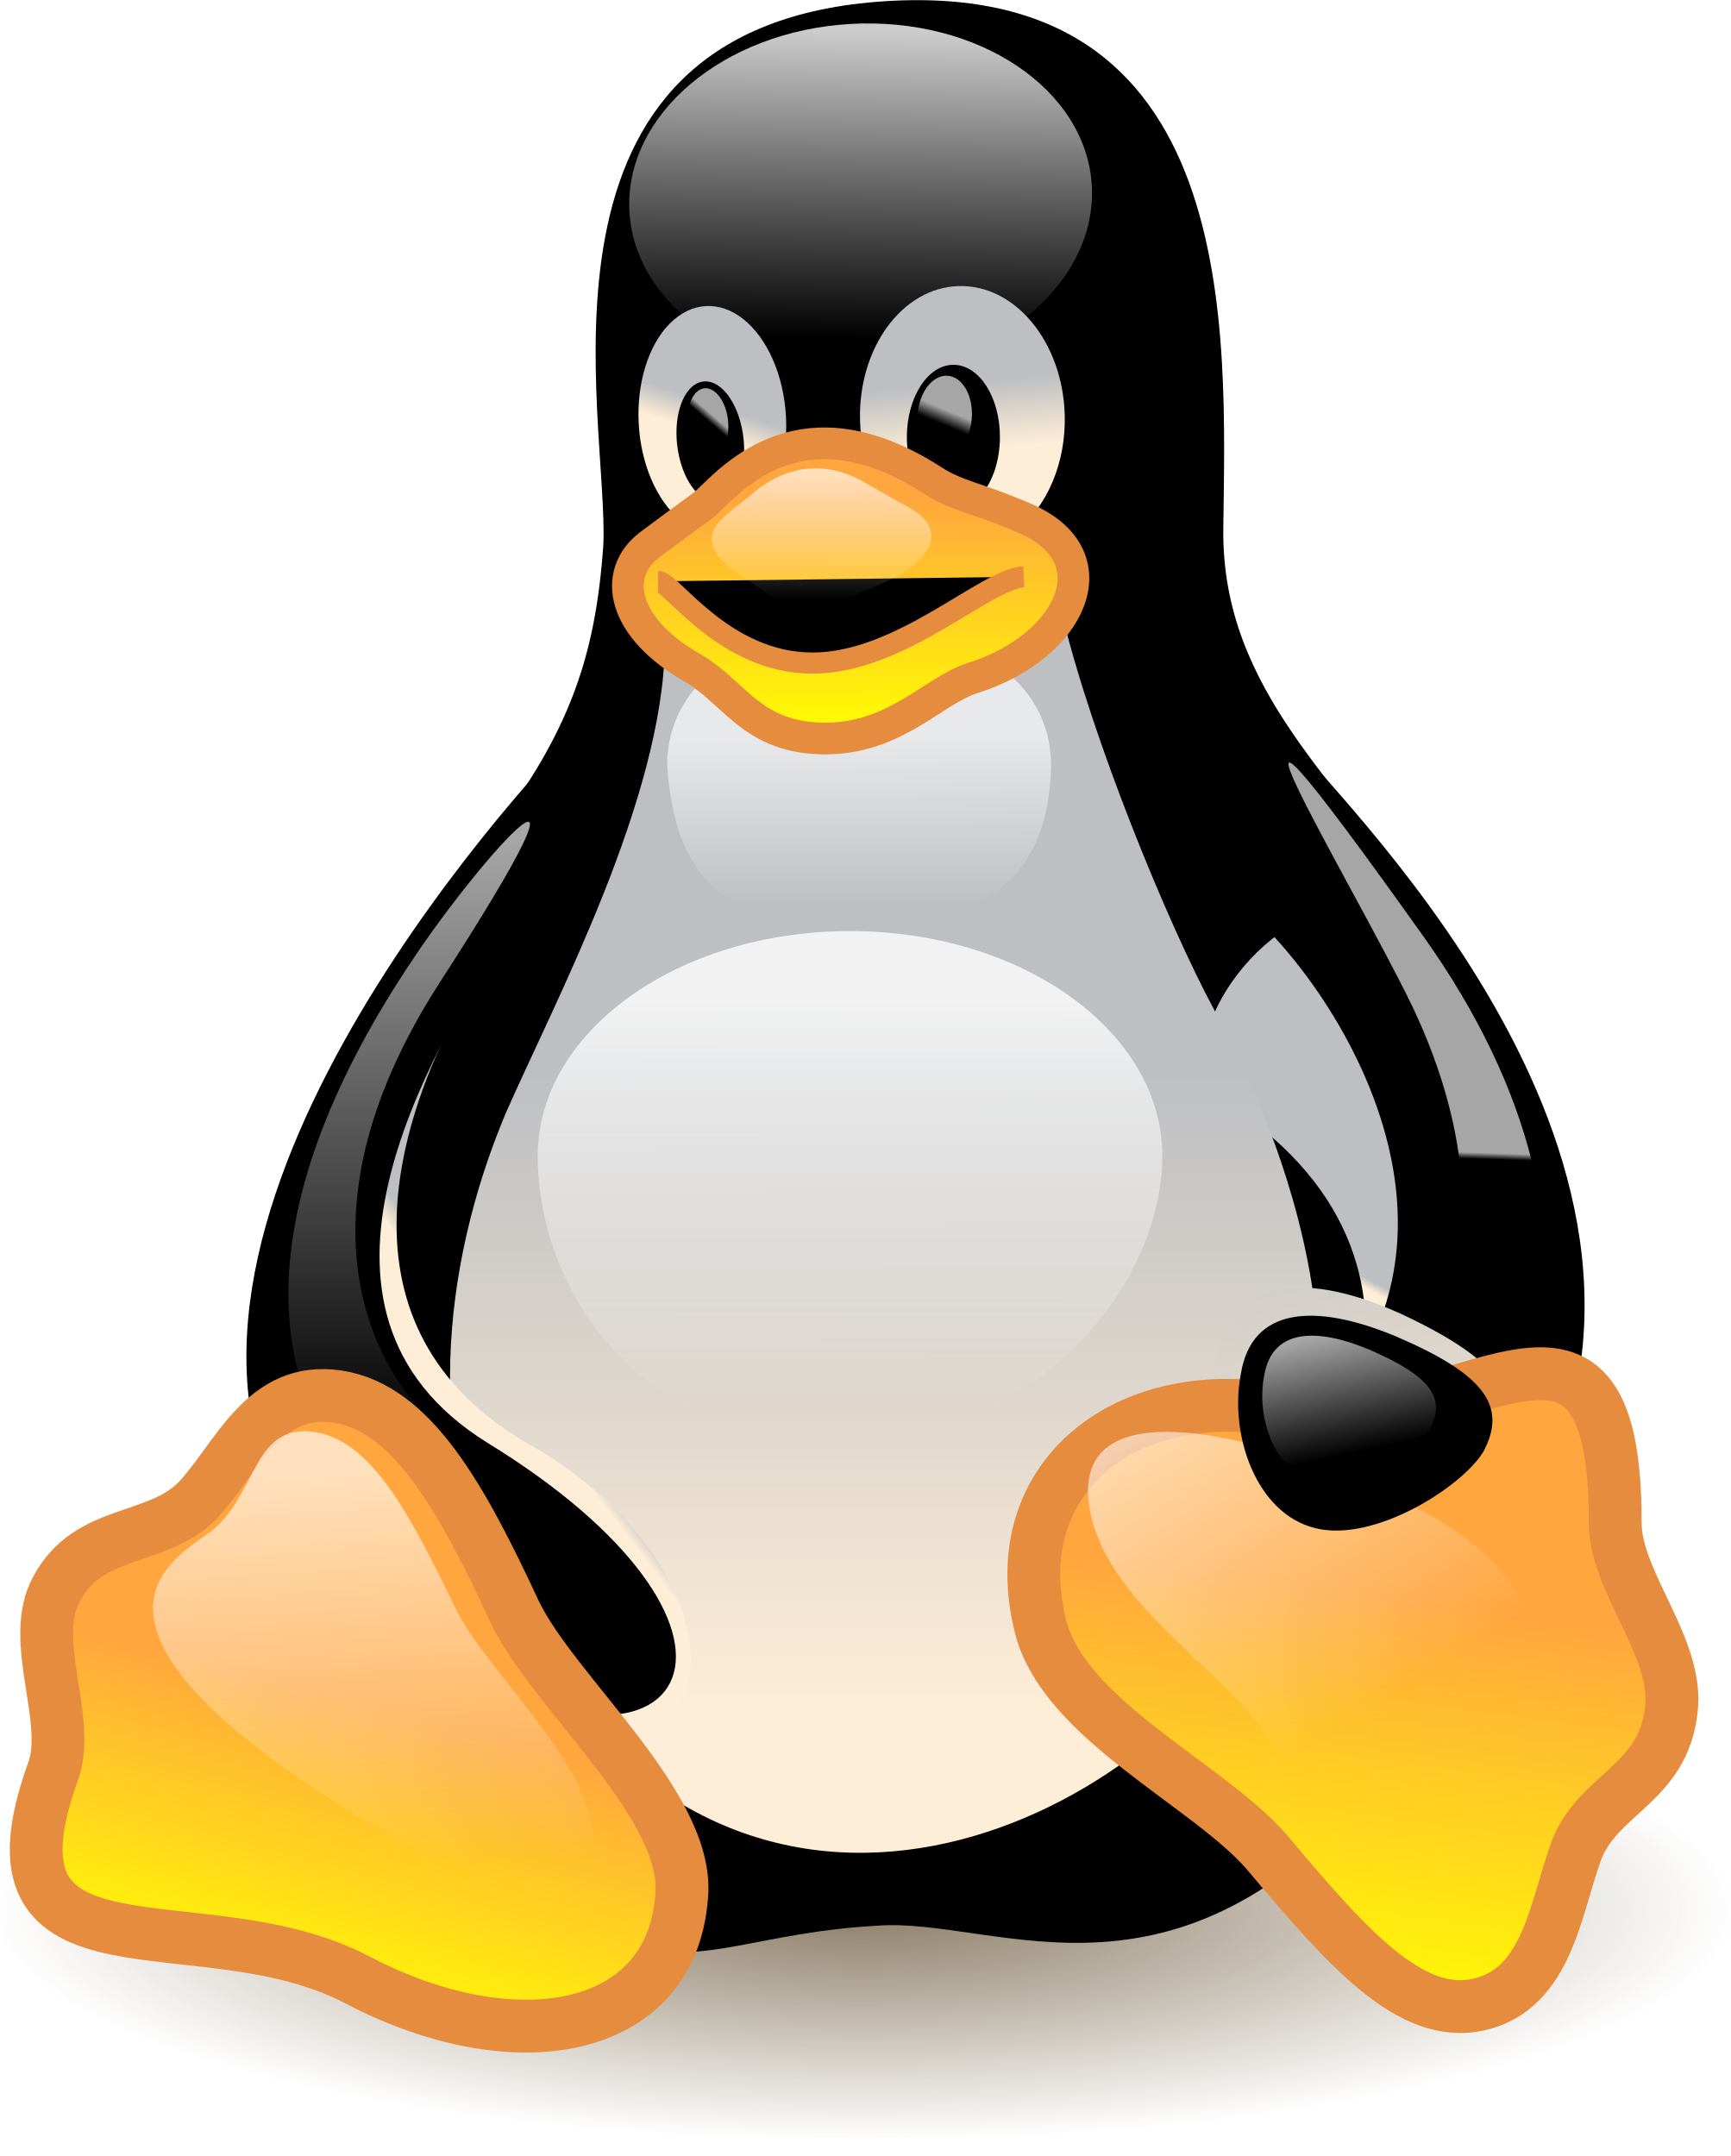
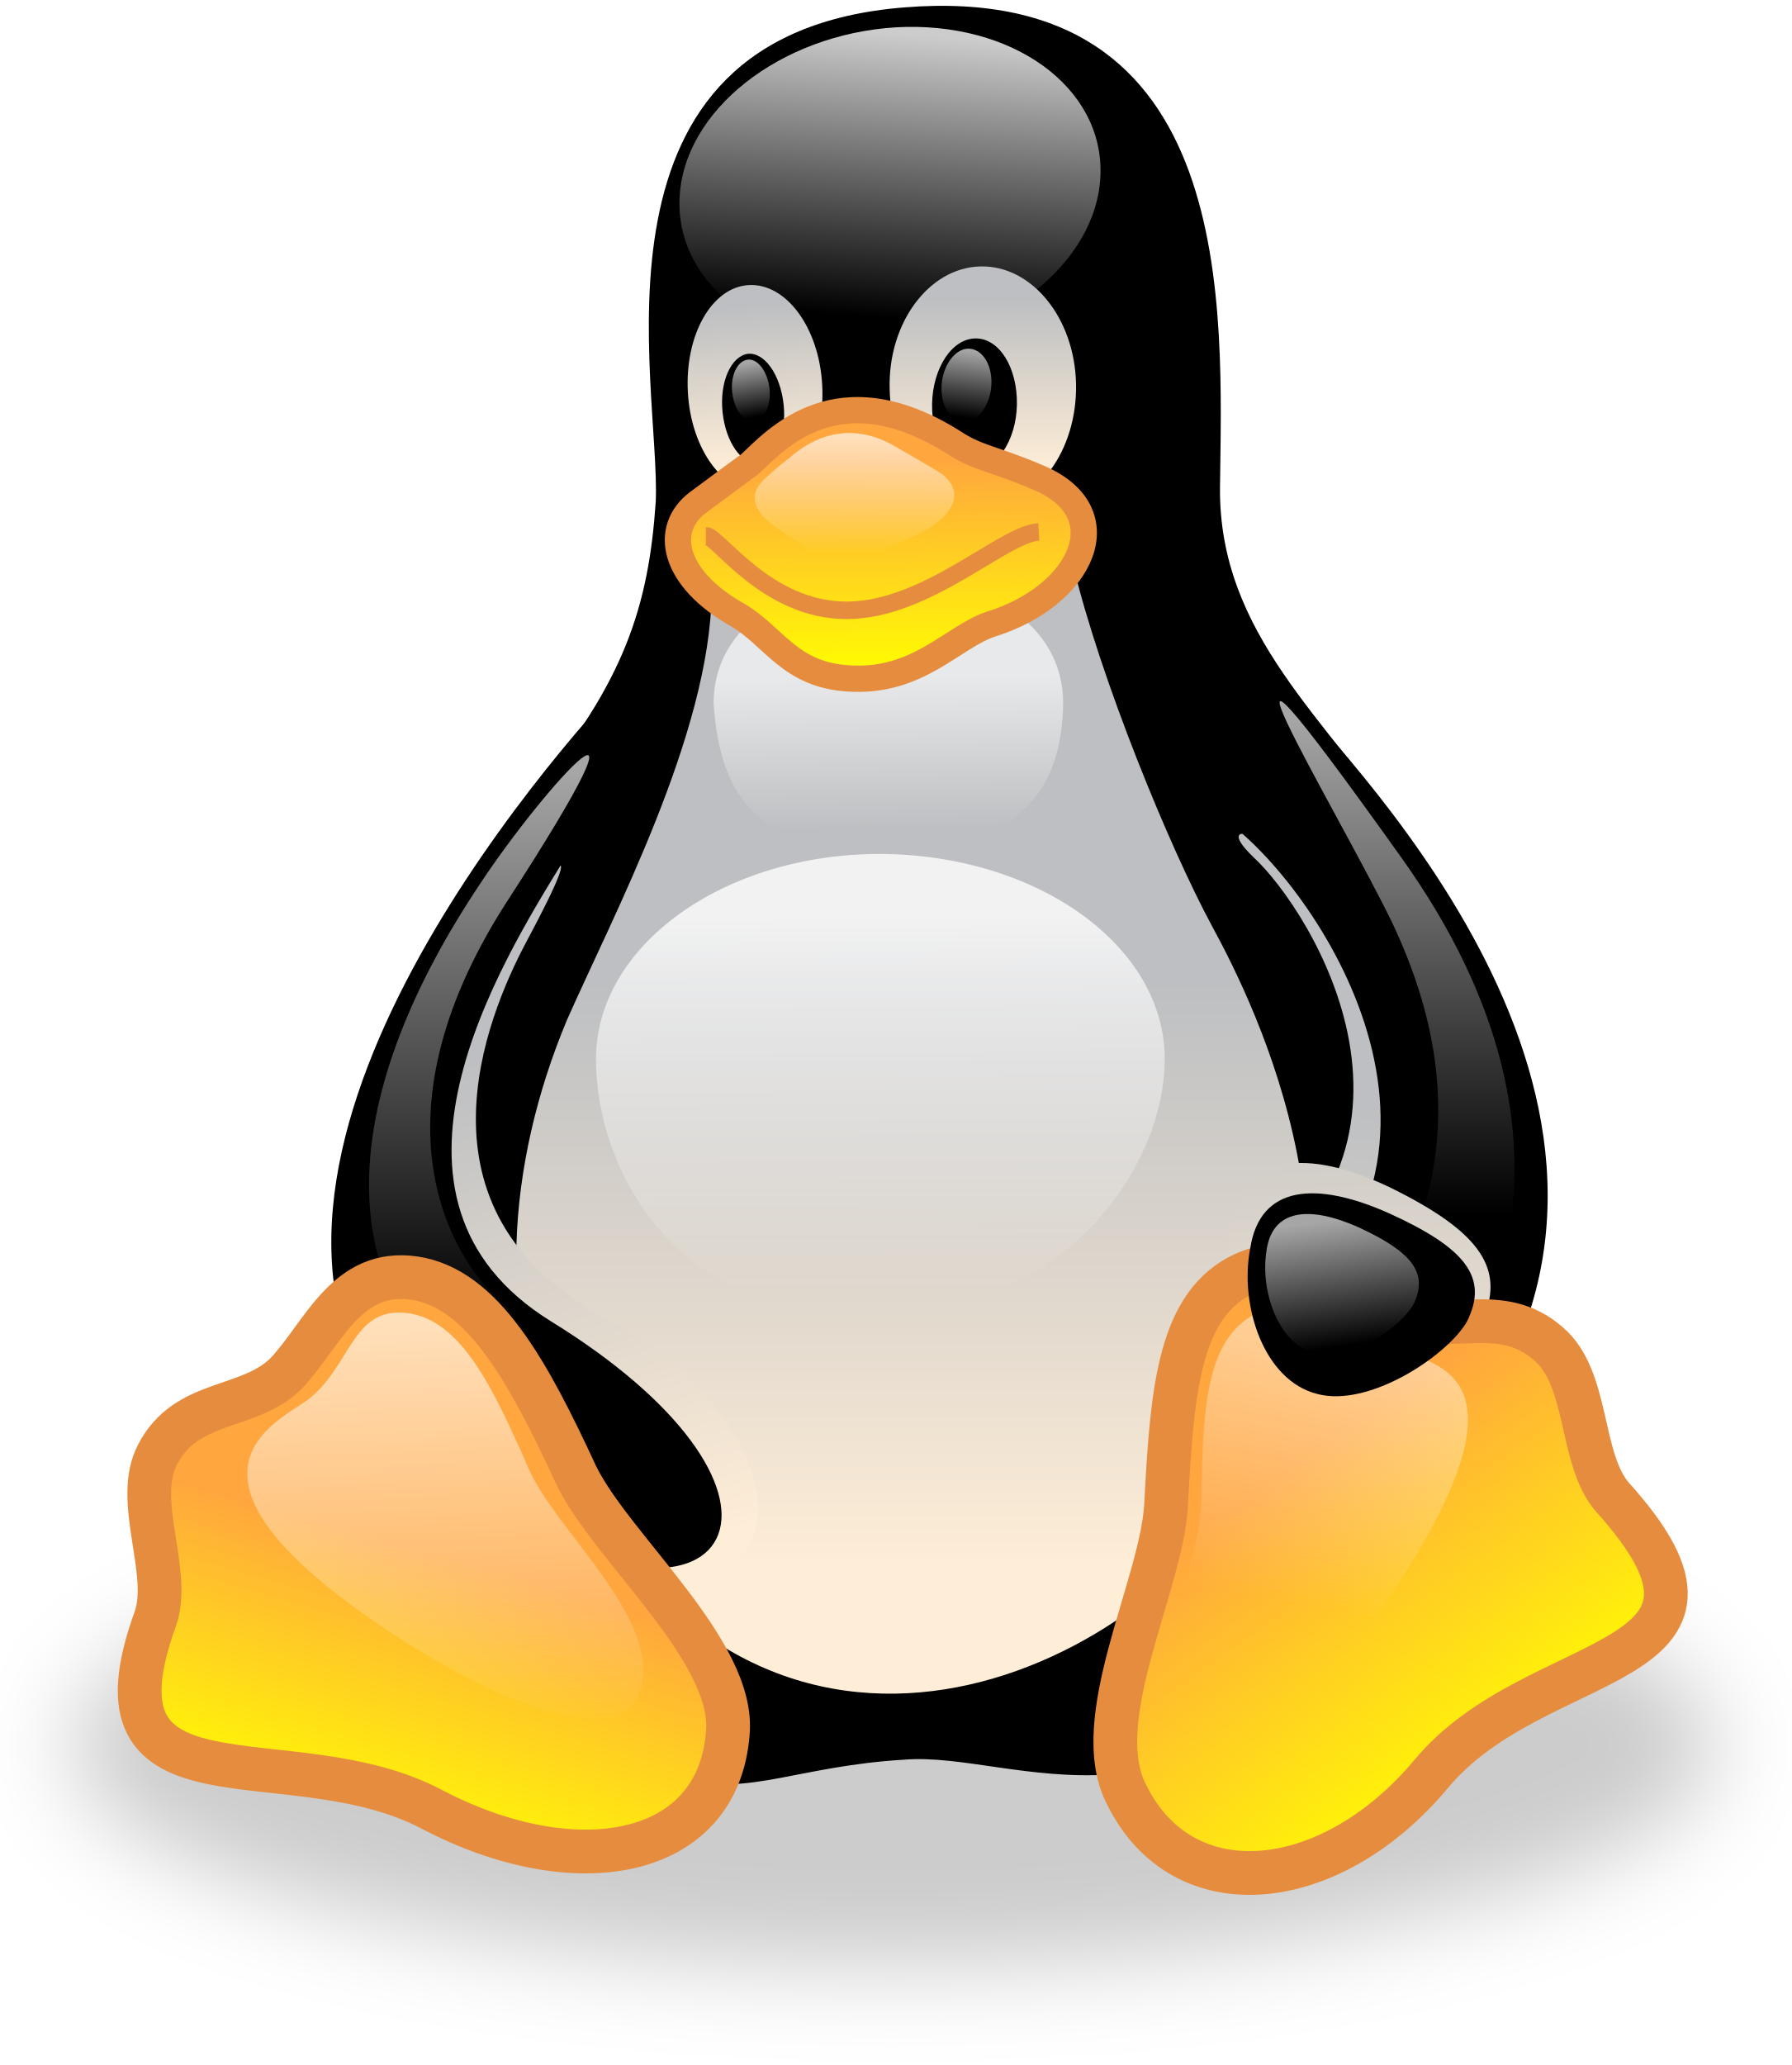
- <svg xmlns="http://www.w3.org/2000/svg" width="256px" height="319px" viewBox="0 0 256 319" version="1.1" preserveAspectRatio="xMidYMid">
+ <svg xmlns="http://www.w3.org/2000/svg" width="256px" height="295px" viewBox="0 0 256 295" version="1.1" preserveAspectRatio="xMidYMid">
  <defs>
-     <radialGradient cx="50%" cy="50%" fx="50%" fy="50%" r="47.836%" id="radialGradient-1">
-       <stop stop-color="#3F2600" stop-opacity="0.6" offset="0%" />
-       <stop stop-color="#3F2600" stop-opacity="0" offset="100%" />
-     </radialGradient>
-     <linearGradient x1="49.181%" y1="51.324%" x2="49.482%" y2="49.823%" id="linearGradient-2">
+     <filter x="-50%" y="-50%" width="200%" height="200%" filterUnits="objectBoundingBox" id="filter-1">
+       <feOffset dx="0" dy="0" in="SourceAlpha" result="shadowOffsetOuter1" />
+       <feGaussianBlur stdDeviation="6.5" in="shadowOffsetOuter1" result="shadowBlurOuter1" />
+     </filter>
+     <linearGradient x1="48.548%" y1="115.276%" x2="51.047%" y2="41.364%" id="linearGradient-2">
      <stop stop-color="#FFEED7" offset="0%" />
      <stop stop-color="#BDBFC2" offset="100%" />
    </linearGradient>
-     <linearGradient x1="49.152%" y1="2.019%" x2="47.285%" y2="90.126%" id="linearGradient-3">
+     <linearGradient x1="54.407%" y1="2.404%" x2="46.175%" y2="90.542%" id="linearGradient-3">
      <stop stop-color="#FFFFFF" stop-opacity="0.8" offset="0%" />
      <stop stop-color="#FFFFFF" stop-opacity="0" offset="100%" />
    </linearGradient>
-     <linearGradient x1="46.201%" y1="56.675%" x2="49.215%" y2="42.892%" id="linearGradient-4">
+     <linearGradient x1="51.86%" y1="88.248%" x2="47.947%" y2="9.748%" id="linearGradient-4">
      <stop stop-color="#FFEED7" offset="0%" />
      <stop stop-color="#BDBFC2" offset="100%" />
    </linearGradient>
-     <linearGradient x1="51.73%" y1="62.93%" x2="49.844%" y2="36.718%" id="linearGradient-5">
+     <linearGradient x1="49.925%" y1="85.49%" x2="49.924%" y2="13.811%" id="linearGradient-5">
      <stop stop-color="#FFEED7" offset="0%" />
      <stop stop-color="#BDBFC2" offset="100%" />
    </linearGradient>
-     <linearGradient x1="46.558%" y1="40.393%" x2="41.366%" y2="58.842%" id="linearGradient-6">
+     <linearGradient x1="53.901%" y1="3.102%" x2="45.956%" y2="93.895%" id="linearGradient-6">
      <stop stop-color="#FFFFFF" stop-opacity="0.65" offset="0%" />
      <stop stop-color="#FFFFFF" stop-opacity="0" offset="100%" />
    </linearGradient>
-     <linearGradient x1="70.346%" y1="44.376%" x2="64.553%" y2="55.624%" id="linearGradient-7">
+     <linearGradient x1="45.593%" y1="5.475%" x2="54.811%" y2="93.524%" id="linearGradient-7">
      <stop stop-color="#FFFFFF" stop-opacity="0.65" offset="0%" />
      <stop stop-color="#FFFFFF" stop-opacity="0" offset="100%" />
    </linearGradient>
-     <linearGradient x1="50%" y1="89.843%" x2="50%" y2="40.625%" id="linearGradient-8">
+     <linearGradient x1="49.984%" y1="89.845%" x2="49.984%" y2="40.632%" id="linearGradient-8">
      <stop stop-color="#FFEED7" offset="0%" />
      <stop stop-color="#BDBFC2" offset="100%" />
    </linearGradient>
-     <linearGradient x1="43.569%" y1="52.014%" x2="45.399%" y2="48.891%" id="linearGradient-9">
+     <linearGradient x1="53.505%" y1="99.975%" x2="42.746%" y2="23.545%" id="linearGradient-9">
      <stop stop-color="#FFEED7" offset="0%" />
      <stop stop-color="#BDBFC2" offset="100%" />
    </linearGradient>
-     <linearGradient x1="50%" y1="13.171%" x2="50.176%" y2="94.634%" id="linearGradient-10">
+     <linearGradient x1="49.841%" y1="13.229%" x2="50.241%" y2="94.673%" id="linearGradient-10">
      <stop stop-color="#FFFFFF" stop-opacity="0.8" offset="0%" />
      <stop stop-color="#FFFFFF" stop-opacity="0" offset="100%" />
    </linearGradient>
-     <linearGradient x1="50.289%" y1="37.436%" x2="50.578%" y2="92.821%" id="linearGradient-11">
+     <linearGradient x1="49.927%" y1="37.327%" x2="50.727%" y2="92.782%" id="linearGradient-11">
      <stop stop-color="#FFFFFF" stop-opacity="0.65" offset="0%" />
      <stop stop-color="#FFFFFF" stop-opacity="0" offset="100%" />
    </linearGradient>
-     <linearGradient x1="50%" y1="2.344%" x2="50%" y2="81.25%" id="linearGradient-12">
+     <linearGradient x1="49.876%" y1="2.299%" x2="49.876%" y2="81.204%" id="linearGradient-12">
      <stop stop-color="#FFFFFF" stop-opacity="0.65" offset="0%" />
      <stop stop-color="#FFFFFF" stop-opacity="0" offset="100%" />
    </linearGradient>
-     <linearGradient x1="57.152%" y1="49.449%" x2="57.142%" y2="50.253%" id="linearGradient-13">
+     <linearGradient x1="49.833%" y1="2.272%" x2="49.824%" y2="71.799%" id="linearGradient-13">
      <stop stop-color="#FFFFFF" stop-opacity="0.65" offset="0%" />
      <stop stop-color="#FFFFFF" stop-opacity="0" offset="100%" />
    </linearGradient>
-     <linearGradient x1="59.814%" y1="51.06%" x2="46.603%" y2="100.24%" id="linearGradient-14">
+     <linearGradient x1="53.467%" y1="48.921%" x2="38.949%" y2="98.1%" id="linearGradient-14">
      <stop stop-color="#FFA63F" offset="0%" />
      <stop stop-color="#FFFF00" offset="100%" />
    </linearGradient>
-     <linearGradient x1="77.547%" y1="129.341%" x2="30.887%" y2="-67.53%" id="linearGradient-15">
+     <linearGradient x1="52.373%" y1="143.009%" x2="47.579%" y2="-64.622%" id="linearGradient-15">
      <stop stop-color="#FFEED7" offset="0%" />
      <stop stop-color="#BDBFC2" offset="100%" />
    </linearGradient>
-     <linearGradient x1="50.087%" y1="34.285%" x2="41.168%" y2="100.443%" id="linearGradient-16">
+     <linearGradient x1="30.581%" y1="34.024%" x2="65.887%" y2="89.175%" id="linearGradient-16">
      <stop stop-color="#FFA63F" offset="0%" />
      <stop stop-color="#FFFF00" offset="100%" />
    </linearGradient>
-     <linearGradient x1="-30.509%" y1="13.591%" x2="15.632%" y2="90.173%" id="linearGradient-17">
+     <linearGradient x1="59.572%" y1="-17.216%" x2="48.361%" y2="66.118%" id="linearGradient-17">
      <stop stop-color="#FFFFFF" stop-opacity="0.65" offset="0%" />
      <stop stop-color="#FFFFFF" stop-opacity="0" offset="100%" />
    </linearGradient>
-     <linearGradient x1="43.398%" y1="9.318%" x2="48.705%" y2="94.759%" id="linearGradient-18">
+     <linearGradient x1="47.769%" y1="1.565%" x2="51.373%" y2="104.313%" id="linearGradient-18">
      <stop stop-color="#FFFFFF" stop-opacity="0.65" offset="0%" />
      <stop stop-color="#FFFFFF" stop-opacity="0" offset="100%" />
    </linearGradient>
-     <linearGradient x1="48.327%" y1="-3.616%" x2="68.868%" y2="75.858%" id="linearGradient-19">
+     <linearGradient x1="43.55%" y1="4.533%" x2="57.114%" y2="92.827%" id="linearGradient-19">
      <stop stop-color="#FFFFFF" stop-opacity="0.65" offset="0%" />
      <stop stop-color="#FFFFFF" stop-opacity="0" offset="100%" />
    </linearGradient>
-     <linearGradient x1="50%" y1="17.631%" x2="50.159%" y2="99.339%" id="linearGradient-20">
+     <linearGradient x1="49.733%" y1="17.609%" x2="50.558%" y2="99.385%" id="linearGradient-20">
      <stop stop-color="#FFA63F" offset="0%" />
      <stop stop-color="#FFFF00" offset="100%" />
    </linearGradient>
-     <linearGradient x1="50.958%" y1="3.119%" x2="50.879%" y2="94.531%" id="linearGradient-21">
+     <linearGradient x1="50.17%" y1="2.89%" x2="49.68%" y2="94.17%" id="linearGradient-21">
      <stop stop-color="#FFFFFF" stop-opacity="0.65" offset="0%" />
      <stop stop-color="#FFFFFF" stop-opacity="0" offset="100%" />
    </linearGradient>
  </defs>
-   <g transform="translate(-6, 0)">
-     <g>
-       <path d="M267.425,282.564 C267.425,302.332 207.58,318.357 133.756,318.357 C59.933,318.357 0.088,302.332 0.088,282.564 C0.088,262.796 59.933,246.771 133.756,246.771 C207.58,246.771 267.425,262.796 267.425,282.564 L267.425,282.564 L267.425,282.564 Z" fill="url(#radialGradient-1)" />
-       <path d="M60.571,244.064 C47.631,225.438 45.107,164.883 75.304,127.632 C90.266,109.76 94.084,97.306 95.263,80.584 C96.066,61.522 81.781,4.607 135.658,0.271 C190.227,-4.083 187.296,49.785 186.982,78.29 C186.722,102.359 204.655,116.001 216.922,134.76 C239.626,169.228 237.706,228.574 212.645,260.696 C180.902,300.908 153.714,283.469 135.658,284.933 C101.847,286.784 100.729,304.812 60.571,244.064 L60.571,244.064 L60.571,244.064 Z" fill="#000000" />
-       <path d="M190.672,235.285 C200.337,226.896 225.949,188.66 187.838,163.431 C174.4,154.641 201.162,123.055 213.145,139.02 C234.278,167.67 219.057,211.992 205.464,227.657 C196.221,238.772 182.447,242.807 190.672,235.285 L190.672,235.285 L190.672,235.285 Z" fill="url(#linearGradient-2)" />
-       <path d="M230.015,132.988 C214.566,145.471 186.437,189.421 227.464,217.968 C240.939,226.868 215.523,254.934 201.252,240.578 C151.634,190.678 202.547,133.298 220.073,113.572 C235.736,96.417 249.611,117.625 230.015,132.988 L230.015,132.988 L230.015,132.988 Z" stroke="#000000" stroke-width="1.566" fill="#000000" transform="translate(209.8745, 175.8937) scale(-1, 1) translate(-209.8745, -175.8937) " />
-       <path d="M167.526,27.476 C168.048,36.715 162.011,45.619 151.689,50.833 C141.368,56.048 128.33,56.781 117.486,52.757 C106.643,48.733 99.642,40.563 99.12,31.325 C98.314,17.043 112.973,4.604 131.863,3.541 C150.753,2.479 166.72,13.195 167.526,27.476 L167.526,27.476 L167.526,27.476 Z" fill="url(#linearGradient-3)" />
-       <path d="M122.272,61.514 C122.809,70.825 118.371,78.657 112.36,79.006 C106.348,79.355 101.039,72.09 100.502,62.778 C100.154,56.755 101.908,51.069 105.102,47.861 C108.296,44.654 112.445,44.413 115.987,47.229 C119.528,50.045 121.924,55.49 122.272,61.514 L122.272,61.514 L122.272,61.514 Z" fill="url(#linearGradient-4)" />
-       <path d="M133.238,62.227 C132.944,51.464 139.485,42.554 147.847,42.325 C156.21,42.096 163.228,50.636 163.522,61.399 C163.712,68.361 161.002,74.873 156.412,78.483 C151.822,82.092 146.05,82.25 141.27,78.897 C136.49,75.544 133.428,69.189 133.238,62.227 L133.238,62.227 L133.238,62.227 Z" fill="url(#linearGradient-5)" />
-       <path d="M140.164,64.66 C140.177,58.751 143.27,53.967 147.072,53.975 C150.875,53.983 153.947,58.78 153.935,64.69 C153.926,68.512 152.606,72.042 150.472,73.949 C148.338,75.855 145.713,75.85 143.587,73.934 C141.461,72.018 140.156,68.483 140.164,64.66 L140.164,64.66 L140.164,64.66 Z" fill="#000000" />
-       <path d="M115.983,64.719 C116.567,69.622 114.849,73.868 112.146,74.203 C109.443,74.539 106.778,70.837 106.194,65.935 C105.816,62.763 106.4,59.717 107.725,57.943 C109.05,56.17 110.916,55.938 112.619,57.336 C114.323,58.733 115.605,61.548 115.983,64.719 L115.983,64.719 L115.983,64.719 Z" fill="#000000" />
-       <path d="M141.761,61.281 C142.01,57.974 144.005,55.43 146.216,55.598 C148.427,55.767 150.017,58.585 149.767,61.892 C149.606,64.031 148.693,65.95 147.374,66.925 C146.055,67.9 144.529,67.784 143.371,66.619 C142.213,65.455 141.599,63.42 141.761,61.281 L141.761,61.281 L141.761,61.281 Z" fill="url(#linearGradient-6)" />
-       <path d="M113.702,62.128 C114.014,64.897 112.945,67.296 111.316,67.486 C109.686,67.675 108.112,65.583 107.8,62.813 C107.598,61.022 107.974,59.301 108.787,58.299 C109.599,57.297 110.724,57.166 111.737,57.956 C112.751,58.746 113.5,60.336 113.702,62.128 L113.702,62.128 L113.702,62.128 Z" fill="url(#linearGradient-7)" />
-       <path d="M80.846,164.646 C88.265,147.823 104.033,118.273 104.369,95.422 C104.369,77.248 158.806,72.908 163.175,91.054 C167.544,109.2 178.632,136.419 185.689,149.524 C192.746,162.629 213.324,204.261 191.403,240.59 C171.659,272.754 111.794,298.2 79.838,236.222 C69.085,214.715 71.003,188.064 80.846,164.646 L80.846,164.646 L80.846,164.646 Z" fill="url(#linearGradient-8)" />
-       <path d="M72.334,152.315 C66.341,164.439 53.877,196.322 84.382,213.766 C117.219,232.286 117.112,270.402 77.704,252.266 C41.676,235.874 57.505,169.635 67.554,153.786 C74.142,142.685 84.026,129.098 72.334,152.315 L72.334,152.315 L72.334,152.315 Z" fill="url(#linearGradient-9)" />
-       <path d="M79.58,138.562 C69.485,155.041 45.259,193.945 77.68,214.124 C121.361,240.918 108.993,267.713 69.126,243.588 C12.994,209.91 62.291,142.077 84.808,116.227 C110.498,87.21 89.753,121.479 79.58,138.562 L79.58,138.562 L79.58,138.562 Z" stroke="#000000" stroke-width="1.562" fill="#000000" />
-       <path d="M177.962,171.031 C177.962,189.395 160.337,213.25 130.077,213.036 C98.871,213.294 85.551,189.395 85.551,171.031 C85.551,152.667 106.251,137.763 131.757,137.763 C157.262,137.763 177.962,152.667 177.962,171.031 L177.962,171.031 L177.962,171.031 Z" fill="url(#linearGradient-10)" />
-       <path d="M161.495,113.233 C161.16,132.266 148.774,136.756 133.1,136.756 C117.426,136.756 106.049,133.946 104.705,113.233 C104.705,100.249 117.426,92.735 133.1,92.735 C148.774,92.735 161.495,100.249 161.495,113.233 L161.495,113.233 L161.495,113.233 Z" fill="url(#linearGradient-11)" />
-       <path d="M66.732,142.467 C76.972,126.862 98.532,102.951 70.765,145.827 C48.25,181.111 62.44,203.787 69.757,210.01 C90.87,228.832 89.968,241.425 73.453,231.516 C37.833,210.346 45.225,174.726 66.732,142.467 L66.732,142.467 L66.732,142.467 Z" fill="url(#linearGradient-12)" />
-       <path d="M214.925,148.851 C206.07,130.527 177.854,84.169 216.269,138.098 C251.217,186.824 226.686,220.763 222.318,224.124 C217.95,227.484 203.164,234.205 207.532,222.444 C211.901,210.683 233.679,188.356 214.925,148.851 L214.925,148.851 L214.925,148.851 Z" fill="url(#linearGradient-13)" />
-       <path d="M59.004,293.011 C35.627,280.632 1.634,295.395 13.974,261.76 C16.446,254.108 10.29,242.68 14.31,235.213 C19.015,226.14 29.096,228.156 35.145,222.107 C41.109,215.812 44.89,204.969 55.98,206.65 C67.069,208.33 74.445,221.945 82.19,238.573 C87.902,250.503 108.167,267.281 106.843,280.629 C105.284,301.149 81.972,305.016 59.004,293.011 L59.004,293.011 L59.004,293.011 Z" stroke="#E68C3F" stroke-width="7.812" fill="url(#linearGradient-14)" />
-       <path d="M227.536,215.602 C223.532,221.995 207.781,232.067 197.72,229.333 C187.449,226.648 183.442,212.081 185.985,201.1 C188.447,188.73 199.622,188.2 213.317,194.417 C228.032,201.294 232.309,207.125 227.536,215.602 L227.536,215.602 L227.536,215.602 Z" fill="url(#linearGradient-15)" />
-       <path d="M196.312,208.805 C221.215,214.021 245.066,184.317 244.958,225.336 C244.985,234.08 254.374,243.812 253.267,252.938 C252.079,263.961 242.541,265.315 239.238,273.731 C236.086,282.369 234.947,294.228 224.856,296.571 C214.766,298.914 205.41,288.304 193.479,274.103 C184.784,263.973 162.899,254.296 159.823,240.131 C154.681,218.531 172.806,204.143 196.312,208.805 L196.312,208.805 L196.312,208.805 Z" stroke="#E68C3F" stroke-width="7.816" fill="url(#linearGradient-16)" />
-       <path d="M202.65,217.282 C243.918,232.897 230.91,248.474 228.43,256.571 C226.068,264.882 225.272,276.32 217.541,278.5 C209.811,280.679 202.558,270.362 193.304,256.558 C186.562,246.709 169.841,237.149 167.242,223.492 C164.331,207.428 184.817,210.686 202.65,217.282 L202.65,217.282 L202.65,217.282 Z" fill="url(#linearGradient-17)" />
-       <path d="M54.603,266.045 C14.092,239.65 31.655,230.687 37.273,226.54 C43.989,221.222 43.369,210.859 52.11,211.825 C60.851,212.791 66.634,224.021 73.393,237.969 C78.364,247.968 94.049,261.182 93.74,272.721 C93.221,286.243 72.142,277.332 54.603,266.045 L54.603,266.045 L54.603,266.045 Z" fill="url(#linearGradient-18)" />
-       <path d="M225.447,214.807 C222.296,220.011 209.307,228.268 200.651,226.116 C191.819,224.005 187.841,212.23 189.571,203.319 C191.176,193.283 200.651,192.784 212.532,197.734 C225.306,203.214 229.169,207.91 225.447,214.807 L225.447,214.807 L225.447,214.807 Z" fill="#000000" />
-       <path d="M217.502,211.498 C215.32,215.044 206.397,220.639 200.492,219.132 C194.466,217.653 191.81,209.584 193.04,203.497 C194.192,196.641 200.671,196.338 208.765,199.771 C217.468,203.569 220.083,206.797 217.502,211.498 L217.502,211.498 L217.502,211.498 Z" fill="url(#linearGradient-19)" />
-       <path d="M110.471,74.406 C114.602,70.493 124.812,58.762 143.974,71.08 C147.536,73.398 150.426,73.61 157.281,76.545 C170.995,82.18 164.438,95.77 149.914,100.307 C143.696,102.323 138.044,109.876 126.719,109.231 C117.046,108.666 114.511,102.367 108.57,98.881 C98.01,92.921 96.451,84.861 102.154,80.584 C107.856,76.308 110.087,74.77 110.471,74.406 L110.471,74.406 L110.471,74.406 Z" stroke="#E68C3F" stroke-width="4.688" fill="url(#linearGradient-20)" />
-       <path d="M157.463,85.34 C151.75,85.676 139.317,98.11 126.211,98.11 C113.105,98.11 105.377,86.012 103.36,86.012" stroke="#E68C3F" stroke-width="3.125" fill="#000000" />
-       <path d="M116.984,73.334 C119.059,71.469 125.605,66.352 134.285,71.591 C136.114,72.628 138.003,73.757 140.812,75.299 C146.375,78.535 143.62,83.199 136.954,86.149 C133.929,87.387 128.942,90.12 125.145,89.929 C120.926,89.541 118.196,86.789 115.399,84.997 C110.269,81.608 110.58,78.871 112.964,76.593 C114.765,75.029 116.791,73.507 116.984,73.334 L116.984,73.334 L116.984,73.334 Z" fill="url(#linearGradient-21)" />
+   <g fill="none">
+     <g transform="translate(10, 0)">
+       <path d="M235.125,249.359 C235.125,266.714 182.508,280.856 117.585,280.856 C52.662,280.856 0.044,266.806 0.044,249.359 L0.044,249.359 C0.044,232.003 52.662,217.861 117.585,217.861 C182.508,217.861 235.034,232.003 235.125,249.359 L235.125,249.359 L235.125,249.359 Z" fill="#000" fill-opacity="0.2" filter="url(#filter-1)" />
+       <path d="M53.213,215.474 C41.826,199.128 39.622,145.868 66.16,113.085 C79.292,97.382 82.69,86.454 83.7,71.67 C84.434,54.865 71.854,4.819 119.237,1.054 C167.264,-2.803 164.601,44.58 164.325,69.65 C164.142,90.77 179.844,102.8 190.68,119.329 C210.607,149.633 208.954,201.791 186.915,230.075 C158.999,265.429 135.124,250.093 119.237,251.379 C89.485,253.124 88.475,268.918 53.213,215.474 L53.213,215.474 Z" fill="#000000" />
+       <path d="M169.101,122.451 C177.365,130.073 198.761,164.142 164.876,185.446 C152.939,192.884 175.529,221.167 186.364,207.485 C205.557,182.875 193.343,143.572 181.773,129.522 C174.059,119.605 162.122,115.748 169.101,122.451 L169.101,122.451 Z" fill="url(#linearGradient-2)" />
+       <path d="M166.805,117.86 C180.395,128.879 205.097,167.447 169.009,192.608 C157.163,200.414 179.477,225.116 192.058,212.535 C235.676,168.641 190.956,118.227 175.529,100.871 C161.754,85.72 149.541,104.361 166.805,117.86 L166.805,117.86 Z" stroke="#000000" stroke-width="0.977" fill="#000000" />
+       <path d="M147.245,25.021 C146.786,37.601 132.92,48.529 116.299,49.539 C99.678,50.549 86.638,40.999 87.097,28.419 L87.097,28.419 C87.557,15.838 101.423,4.91 118.044,3.9 C134.665,2.982 147.704,12.44 147.245,25.021 L147.245,25.021 L147.245,25.021 Z" fill="url(#linearGradient-3)" />
+       <path d="M107.483,54.957 C107.943,63.13 104.086,70.017 98.76,70.292 C93.434,70.568 88.75,64.232 88.291,56.059 L88.291,56.059 C87.832,47.886 91.689,40.999 97.015,40.724 C102.341,40.448 107.024,46.784 107.483,54.957 L107.483,54.957 L107.483,54.957 Z" fill="url(#linearGradient-4)" />
+       <path d="M117.125,55.6 C117.309,65.058 123.462,72.588 130.808,72.405 C138.154,72.221 143.939,64.415 143.756,54.865 L143.756,54.865 C143.572,45.407 137.42,37.877 130.073,38.061 C122.727,38.244 116.85,46.142 117.125,55.6 L117.125,55.6 L117.125,55.6 Z" fill="url(#linearGradient-5)" />
+       <path d="M123.186,57.712 C123.094,62.946 125.665,67.17 129.063,67.17 C132.369,67.17 135.216,62.946 135.308,57.804 L135.308,57.804 C135.399,52.57 132.828,48.345 129.43,48.345 C126.033,48.345 123.278,52.57 123.186,57.712 L123.186,57.712 L123.186,57.712 Z" fill="#000000" />
+       <path d="M101.974,57.804 C102.433,62.12 100.78,65.793 98.392,66.16 C96.005,66.436 93.709,63.222 93.25,58.906 L93.25,58.906 C92.791,54.59 94.444,50.917 96.831,50.549 C99.219,50.274 101.515,53.488 101.974,57.804 L101.974,57.804 L101.974,57.804 Z" fill="#000000" />
+       <path d="M124.564,54.773 C124.288,57.712 125.665,60.099 127.594,60.283 C129.522,60.467 131.359,58.171 131.634,55.324 L131.634,55.324 C131.91,52.386 130.532,49.998 128.604,49.815 C126.676,49.631 124.839,51.927 124.564,54.773 L124.564,54.773 L124.564,54.773 Z" fill="url(#linearGradient-6)" />
+       <path d="M99.953,55.508 C100.229,57.896 99.219,60.008 97.75,60.191 C96.28,60.375 94.903,58.538 94.627,56.059 L94.627,56.059 C94.352,53.671 95.362,51.559 96.831,51.376 C98.301,51.192 99.678,53.12 99.953,55.508 L99.953,55.508 L99.953,55.508 Z" fill="url(#linearGradient-7)" />
+       <path d="M71.027,145.684 C77.547,130.899 91.413,104.912 91.689,84.801 C91.689,68.823 139.532,64.966 143.388,80.945 C147.245,96.923 156.979,120.798 163.223,132.369 C169.468,143.847 187.558,180.487 168.274,212.443 C150.918,240.727 98.301,263.133 70.201,208.587 C60.651,189.67 62.395,166.254 71.027,145.684 L71.027,145.684 Z" fill="url(#linearGradient-8)" />
+       <path d="M65.15,134.664 C59.549,145.225 47.978,172.957 76.262,188.109 C106.657,204.271 106.565,237.421 70.017,221.626 C36.592,207.393 51.376,149.724 60.743,135.95 C66.803,126.308 75.986,114.462 65.15,134.664 L65.15,134.664 Z" fill="url(#linearGradient-9)" />
+       <path d="M69.925,122.727 C61.018,137.236 39.714,171.396 68.273,189.211 C106.657,212.811 95.821,236.319 60.743,215.106 C11.339,185.538 54.774,125.849 74.517,103.075 C97.107,77.547 78.833,107.759 69.925,122.727 L69.925,122.727 Z" stroke="#000000" stroke-width="1.25" fill="#000000" />
+       <path d="M156.428,151.285 C156.428,167.447 140.909,188.384 114.279,188.201 C86.822,188.384 75.16,167.447 75.16,151.285 C75.16,135.124 93.342,121.992 115.748,121.992 C138.246,122.084 156.428,135.124 156.428,151.285 L156.428,151.285 Z" fill="url(#linearGradient-10)" />
+       <path d="M141.919,100.504 C141.644,117.217 130.716,121.166 116.942,121.166 C103.167,121.166 93.158,118.686 91.964,100.504 C91.964,89.117 103.167,82.506 116.942,82.506 C130.716,82.414 141.919,89.026 141.919,100.504 L141.919,100.504 Z" fill="url(#linearGradient-11)" />
+       <path d="M58.63,126.216 C67.63,112.534 86.638,91.505 62.212,129.155 C42.377,160.193 54.866,180.12 61.294,185.629 C79.843,202.159 79.108,213.27 64.508,204.546 C33.194,185.905 39.714,154.499 58.63,126.216 L58.63,126.216 Z" fill="url(#linearGradient-12)" />
+       <path d="M188.936,131.818 C181.13,115.748 156.336,74.976 190.129,122.359 C220.892,165.243 199.312,195.088 195.455,198.026 C191.599,200.965 178.651,206.934 182.416,196.557 C186.273,186.18 205.373,166.529 188.936,131.818 L188.936,131.818 Z" fill="url(#linearGradient-13)" />
+       <path d="M51.835,258.542 C31.266,247.614 1.421,260.654 12.257,231.085 C14.461,224.381 9.043,214.28 12.532,207.76 C16.665,199.771 25.572,201.516 30.898,196.19 C36.132,190.68 39.438,181.13 49.264,182.599 C58.998,184.068 65.518,196.006 72.313,210.699 C77.364,221.167 95.178,235.952 93.985,247.706 C92.515,265.704 72.037,269.102 51.835,258.542 L51.835,258.542 Z" stroke="#E68C3F" stroke-width="6.25" fill="url(#linearGradient-14)" />
+       <path d="M201.608,189.119 C198.486,194.996 185.446,204.454 176.722,201.975 C167.907,199.587 163.866,186.18 165.611,175.987 C167.264,164.601 176.722,163.958 188.66,169.651 C201.516,175.987 205.373,181.313 201.608,189.119 L201.608,189.119 Z" fill="url(#linearGradient-15)" />
+       <path d="M194.445,253.491 C209.505,235.217 243.023,238.982 220.433,213.913 C215.658,208.495 217.127,196.924 211.25,191.966 C204.363,185.905 196.741,190.864 189.762,187.742 C182.783,184.344 175.437,177.824 166.897,182.415 C158.357,187.099 157.438,199.22 156.612,215.198 C155.877,226.677 145.409,245.869 151.01,256.429 C159.091,272.775 180.12,270.571 194.445,253.491 L194.445,253.491 Z" stroke="#E68C3F" stroke-width="6.251" fill="url(#linearGradient-16)" />
+       <path d="M187.925,229.064 C211.25,194.629 193.894,194.904 188.017,192.241 C182.14,189.486 175.988,184.068 169.101,187.833 C162.213,191.69 161.846,201.608 161.662,214.647 C161.387,224.014 153.581,239.717 158.265,248.44 C163.958,258.633 177.732,243.849 187.925,229.064 L187.925,229.064 Z" fill="url(#linearGradient-17)" />
+       <path d="M47.06,234.023 C12.165,211.433 28.511,203.72 33.745,200.138 C40.081,195.547 40.173,186.731 47.978,187.558 C55.784,188.384 60.375,198.026 65.609,209.964 C69.466,218.504 82.873,229.891 81.863,239.717 C80.578,251.287 62.12,243.665 47.06,234.023 L47.06,234.023 Z" fill="url(#linearGradient-18)" />
+       <path d="M199.588,188.843 C196.833,193.619 185.63,201.149 178.192,199.128 C170.57,197.2 167.08,186.456 168.641,178.375 C170.019,169.192 178.192,168.733 188.476,173.324 C199.404,178.283 202.802,182.507 199.588,188.843 L199.588,188.843 Z" fill="#000000" />
+       <path d="M192.058,186.18 C190.313,189.486 182.967,194.72 177.824,193.343 C172.682,191.966 170.111,184.528 170.937,178.926 C171.672,172.59 177.181,172.222 184.16,175.345 C191.69,178.834 194.078,181.773 192.058,186.18 L192.058,186.18 Z" fill="url(#linearGradient-19)" />
+       <path d="M97.107,66.344 C100.78,62.946 109.687,52.57 126.584,63.405 C129.706,65.426 132.277,65.609 138.246,68.18 C150.276,73.139 144.582,85.077 131.726,89.117 C126.216,90.862 121.258,97.566 111.34,96.923 C102.8,96.464 100.596,90.862 95.362,87.832 C86.087,82.598 84.71,75.527 89.76,71.762 C94.811,67.997 96.739,66.619 97.107,66.344 L97.107,66.344 Z" stroke="#E68C3F" stroke-width="3.75" fill="url(#linearGradient-20)" />
+       <path d="M138.43,75.986 C133.379,76.261 122.451,87.189 110.973,87.189 C99.494,87.189 92.607,76.537 90.862,76.537" stroke="#E68C3F" stroke-width="2.5" />
+       <path d="M102.8,65.426 C104.637,63.773 110.422,59.273 118.044,63.864 C119.697,64.783 121.35,65.793 123.737,67.17 C128.604,70.017 126.216,74.149 120.339,76.72 C117.676,77.822 113.269,80.21 109.963,80.026 C106.29,79.659 103.81,77.271 101.423,75.71 C96.923,72.772 97.199,70.292 99.311,68.364 C100.872,66.895 102.616,65.517 102.8,65.426 L102.8,65.426 Z" fill="url(#linearGradient-21)" />
    </g>
  </g>
</svg>
